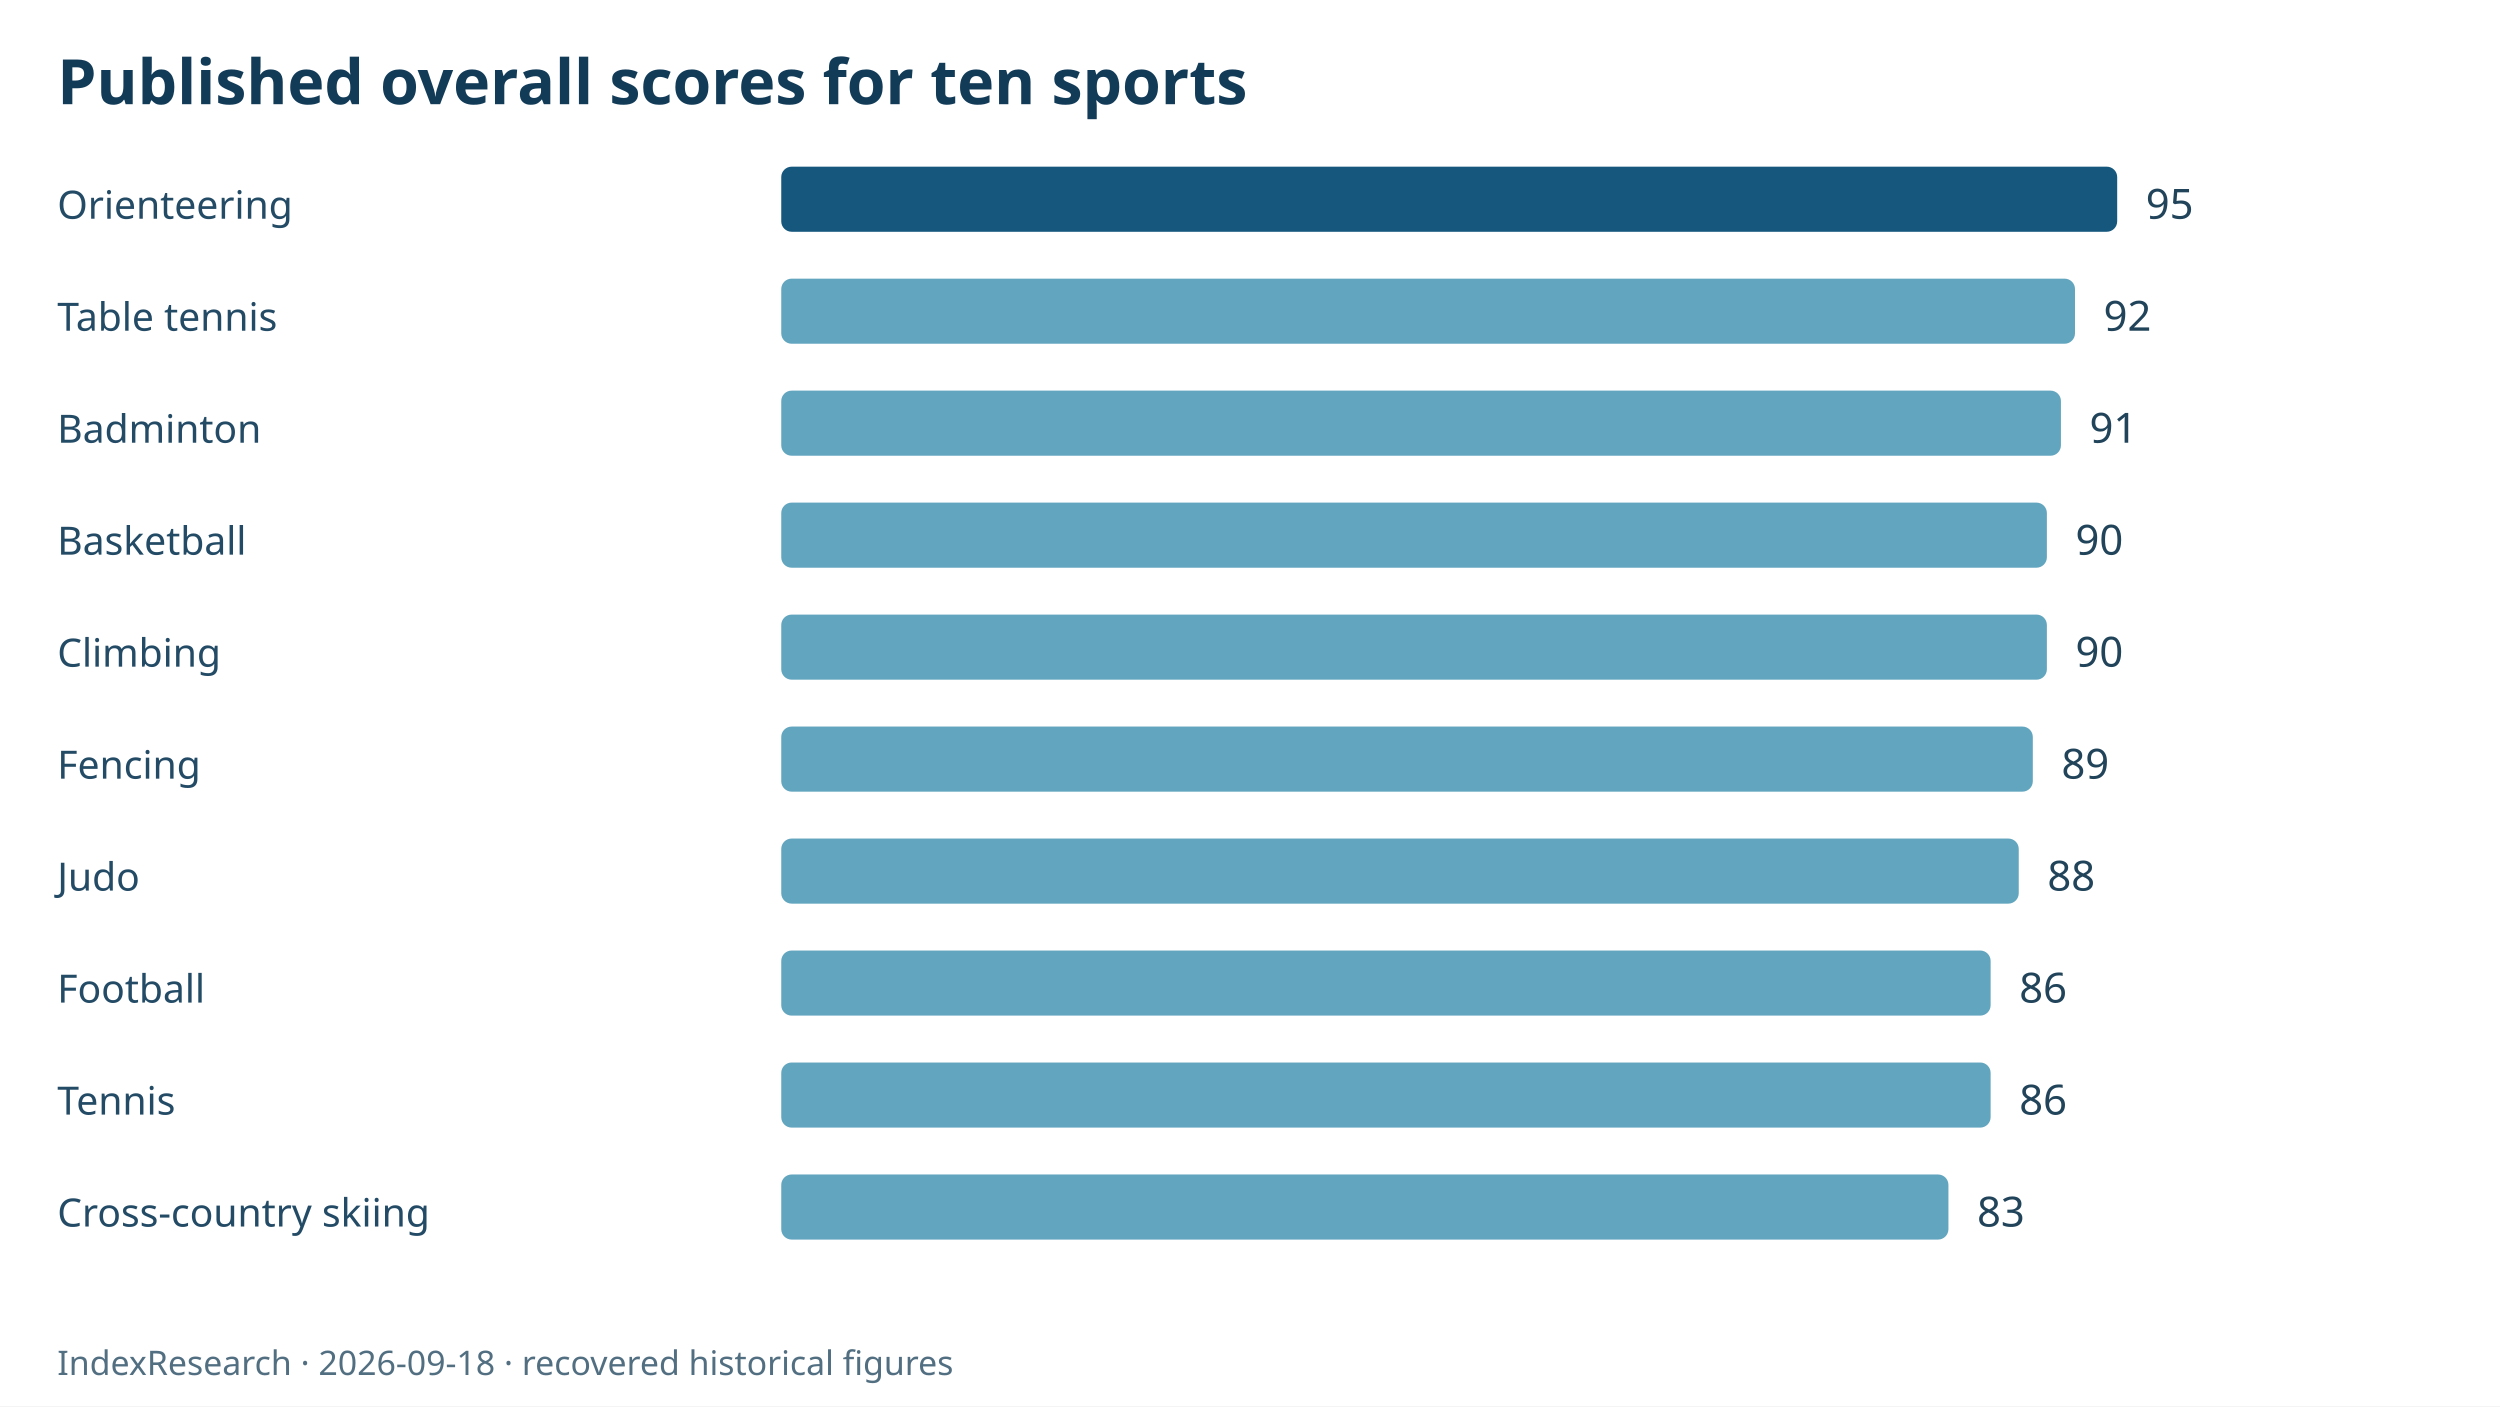
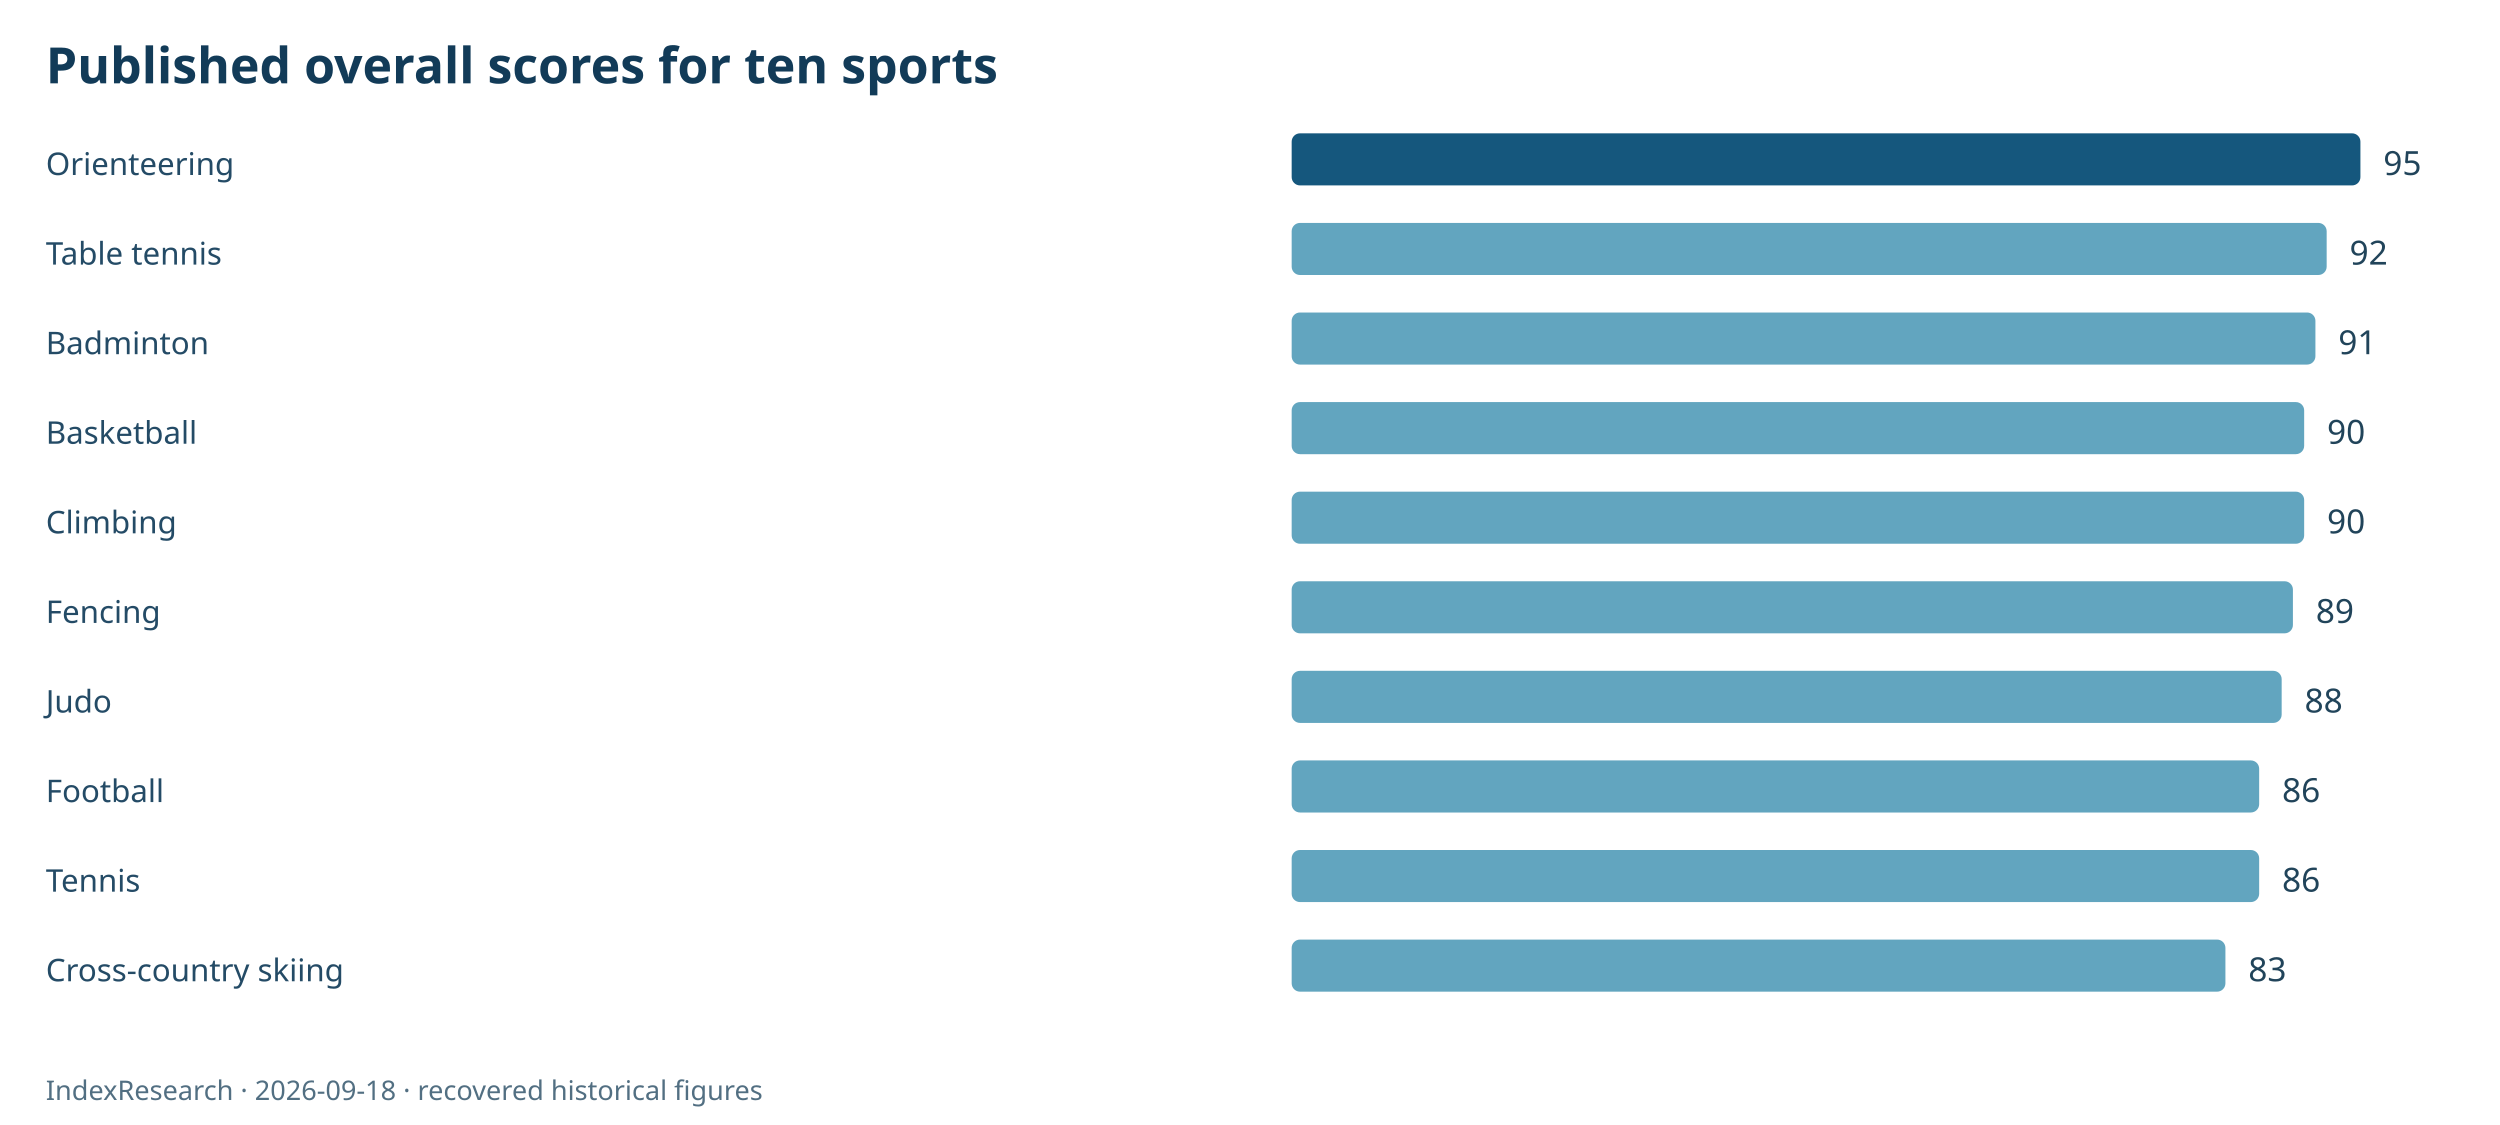
- <svg xmlns="http://www.w3.org/2000/svg" viewBox="0 0 960 540" role="img" aria-label="Published overall scores for ten sports">
-   <rect width="960" height="540" fill="white" />
+ <svg xmlns="http://www.w3.org/2000/svg" viewBox="0 0 1200 540" role="img" aria-label="Published overall scores for ten sports">
+   <rect width="1200" height="540" fill="white" />
  <text x="22" y="40" fill="#123b58" font-size="24" font-weight="700" font-family="sans-serif">Published overall scores for ten sports</text>
  <text x="22" y="84" font-size="15" font-family="sans-serif" fill="#244b66">Orienteering</text>
-   <rect x="300" y="64" width="513.0" height="25" rx="4" fill="#15577d" />
-   <text x="824" y="84" font-size="16" font-family="sans-serif" fill="#21445a">95</text>
+   <rect x="620" y="64" width="513.0" height="25" rx="4" fill="#15577d" />
+   <text x="1144" y="84" font-size="16" font-family="sans-serif" fill="#21445a">95</text>
  <text x="22" y="127" font-size="15" font-family="sans-serif" fill="#244b66">Table tennis</text>
-   <rect x="300" y="107" width="496.8" height="25" rx="4" fill="#62a5bf" />
-   <text x="807.8" y="127" font-size="16" font-family="sans-serif" fill="#21445a">92</text>
+   <rect x="620" y="107" width="496.8" height="25" rx="4" fill="#62a5bf" />
+   <text x="1127.8" y="127" font-size="16" font-family="sans-serif" fill="#21445a">92</text>
  <text x="22" y="170" font-size="15" font-family="sans-serif" fill="#244b66">Badminton</text>
-   <rect x="300" y="150" width="491.4" height="25" rx="4" fill="#62a5bf" />
-   <text x="802.4" y="170" font-size="16" font-family="sans-serif" fill="#21445a">91</text>
+   <rect x="620" y="150" width="491.4" height="25" rx="4" fill="#62a5bf" />
+   <text x="1122.4" y="170" font-size="16" font-family="sans-serif" fill="#21445a">91</text>
  <text x="22" y="213" font-size="15" font-family="sans-serif" fill="#244b66">Basketball</text>
-   <rect x="300" y="193" width="486.0" height="25" rx="4" fill="#62a5bf" />
-   <text x="797" y="213" font-size="16" font-family="sans-serif" fill="#21445a">90</text>
+   <rect x="620" y="193" width="486.0" height="25" rx="4" fill="#62a5bf" />
+   <text x="1117" y="213" font-size="16" font-family="sans-serif" fill="#21445a">90</text>
  <text x="22" y="256" font-size="15" font-family="sans-serif" fill="#244b66">Climbing</text>
-   <rect x="300" y="236" width="486.0" height="25" rx="4" fill="#62a5bf" />
-   <text x="797" y="256" font-size="16" font-family="sans-serif" fill="#21445a">90</text>
+   <rect x="620" y="236" width="486.0" height="25" rx="4" fill="#62a5bf" />
+   <text x="1117" y="256" font-size="16" font-family="sans-serif" fill="#21445a">90</text>
  <text x="22" y="299" font-size="15" font-family="sans-serif" fill="#244b66">Fencing</text>
-   <rect x="300" y="279" width="480.6" height="25" rx="4" fill="#62a5bf" />
-   <text x="791.6" y="299" font-size="16" font-family="sans-serif" fill="#21445a">89</text>
+   <rect x="620" y="279" width="480.6" height="25" rx="4" fill="#62a5bf" />
+   <text x="1111.6" y="299" font-size="16" font-family="sans-serif" fill="#21445a">89</text>
  <text x="22" y="342" font-size="15" font-family="sans-serif" fill="#244b66">Judo</text>
-   <rect x="300" y="322" width="475.2" height="25" rx="4" fill="#62a5bf" />
-   <text x="786.2" y="342" font-size="16" font-family="sans-serif" fill="#21445a">88</text>
+   <rect x="620" y="322" width="475.2" height="25" rx="4" fill="#62a5bf" />
+   <text x="1106.2" y="342" font-size="16" font-family="sans-serif" fill="#21445a">88</text>
  <text x="22" y="385" font-size="15" font-family="sans-serif" fill="#244b66">Football</text>
-   <rect x="300" y="365" width="464.4" height="25" rx="4" fill="#62a5bf" />
-   <text x="775.4" y="385" font-size="16" font-family="sans-serif" fill="#21445a">86</text>
+   <rect x="620" y="365" width="464.4" height="25" rx="4" fill="#62a5bf" />
+   <text x="1095.4" y="385" font-size="16" font-family="sans-serif" fill="#21445a">86</text>
  <text x="22" y="428" font-size="15" font-family="sans-serif" fill="#244b66">Tennis</text>
-   <rect x="300" y="408" width="464.4" height="25" rx="4" fill="#62a5bf" />
-   <text x="775.4" y="428" font-size="16" font-family="sans-serif" fill="#21445a">86</text>
+   <rect x="620" y="408" width="464.4" height="25" rx="4" fill="#62a5bf" />
+   <text x="1095.4" y="428" font-size="16" font-family="sans-serif" fill="#21445a">86</text>
  <text x="22" y="471" font-size="15" font-family="sans-serif" fill="#244b66">Cross-country skiing</text>
-   <rect x="300" y="451" width="448.2" height="25" rx="4" fill="#62a5bf" />
-   <text x="759.2" y="471" font-size="16" font-family="sans-serif" fill="#21445a">83</text>
+   <rect x="620" y="451" width="448.2" height="25" rx="4" fill="#62a5bf" />
+   <text x="1079.2" y="471" font-size="16" font-family="sans-serif" fill="#21445a">83</text>
  <text x="22" y="528" font-family="sans-serif" font-size="13" fill="#526f82">IndexResearch · 2026-09-18 · recovered historical figures</text>
</svg>
